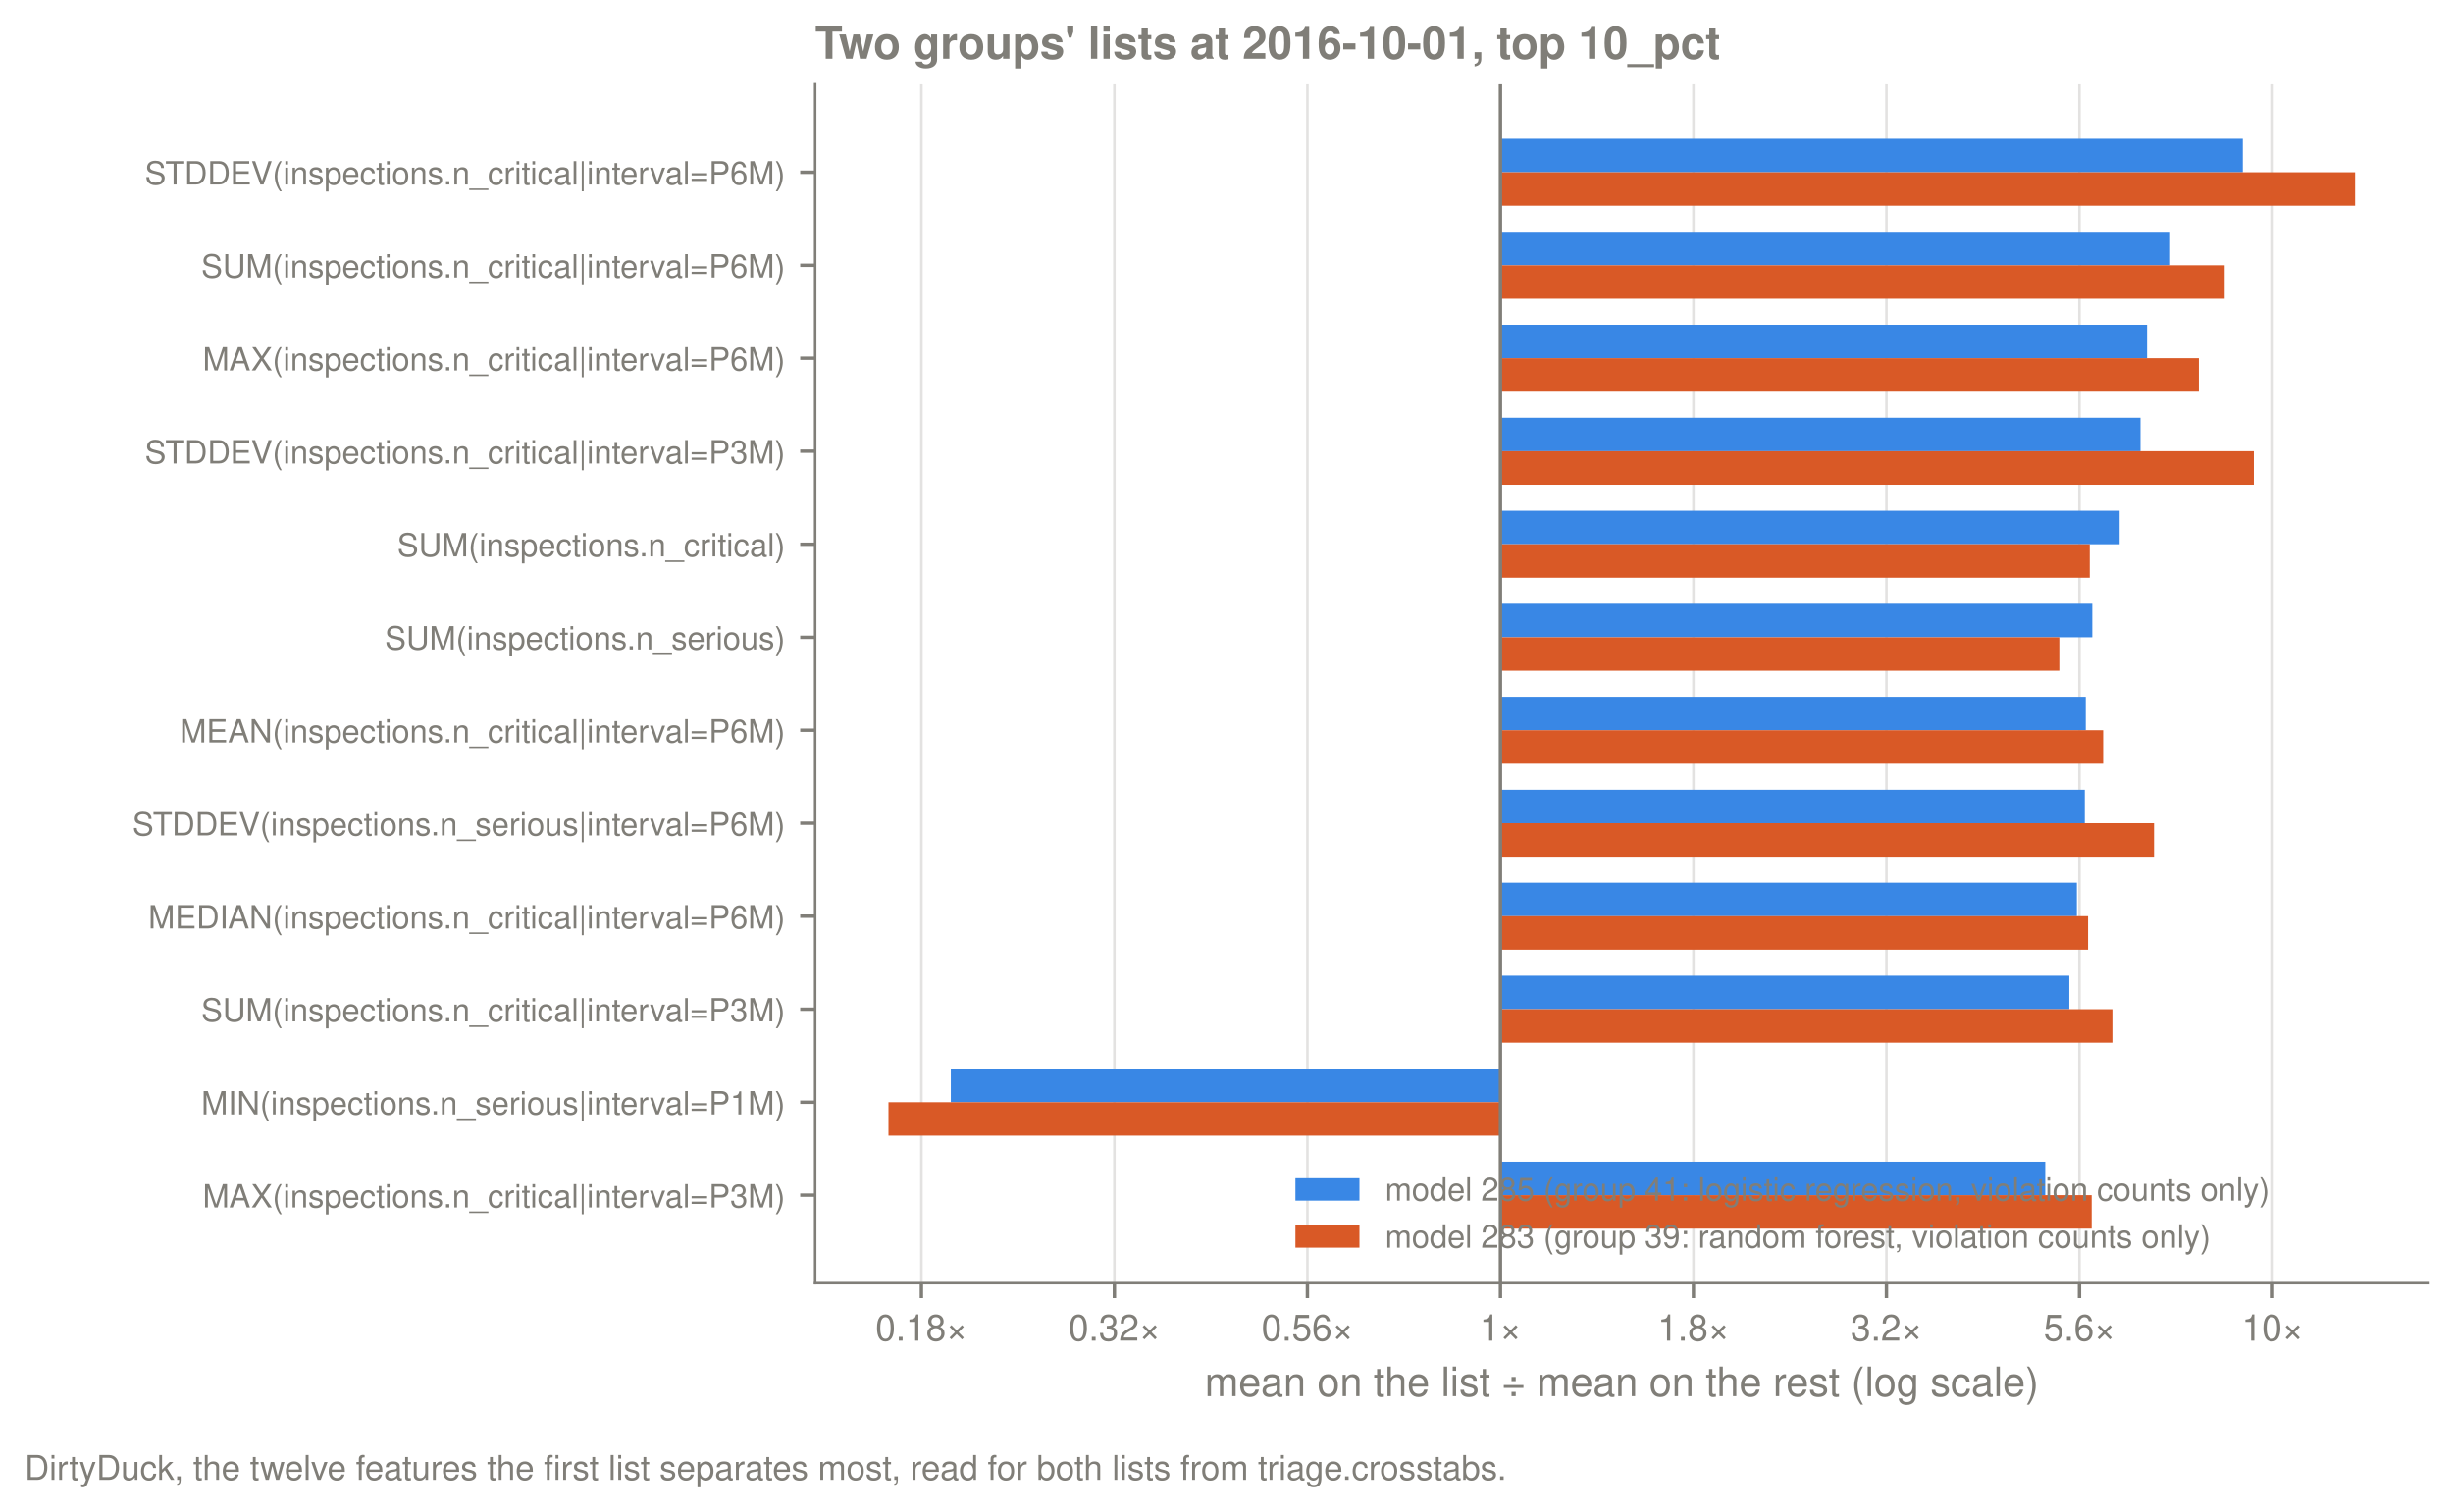
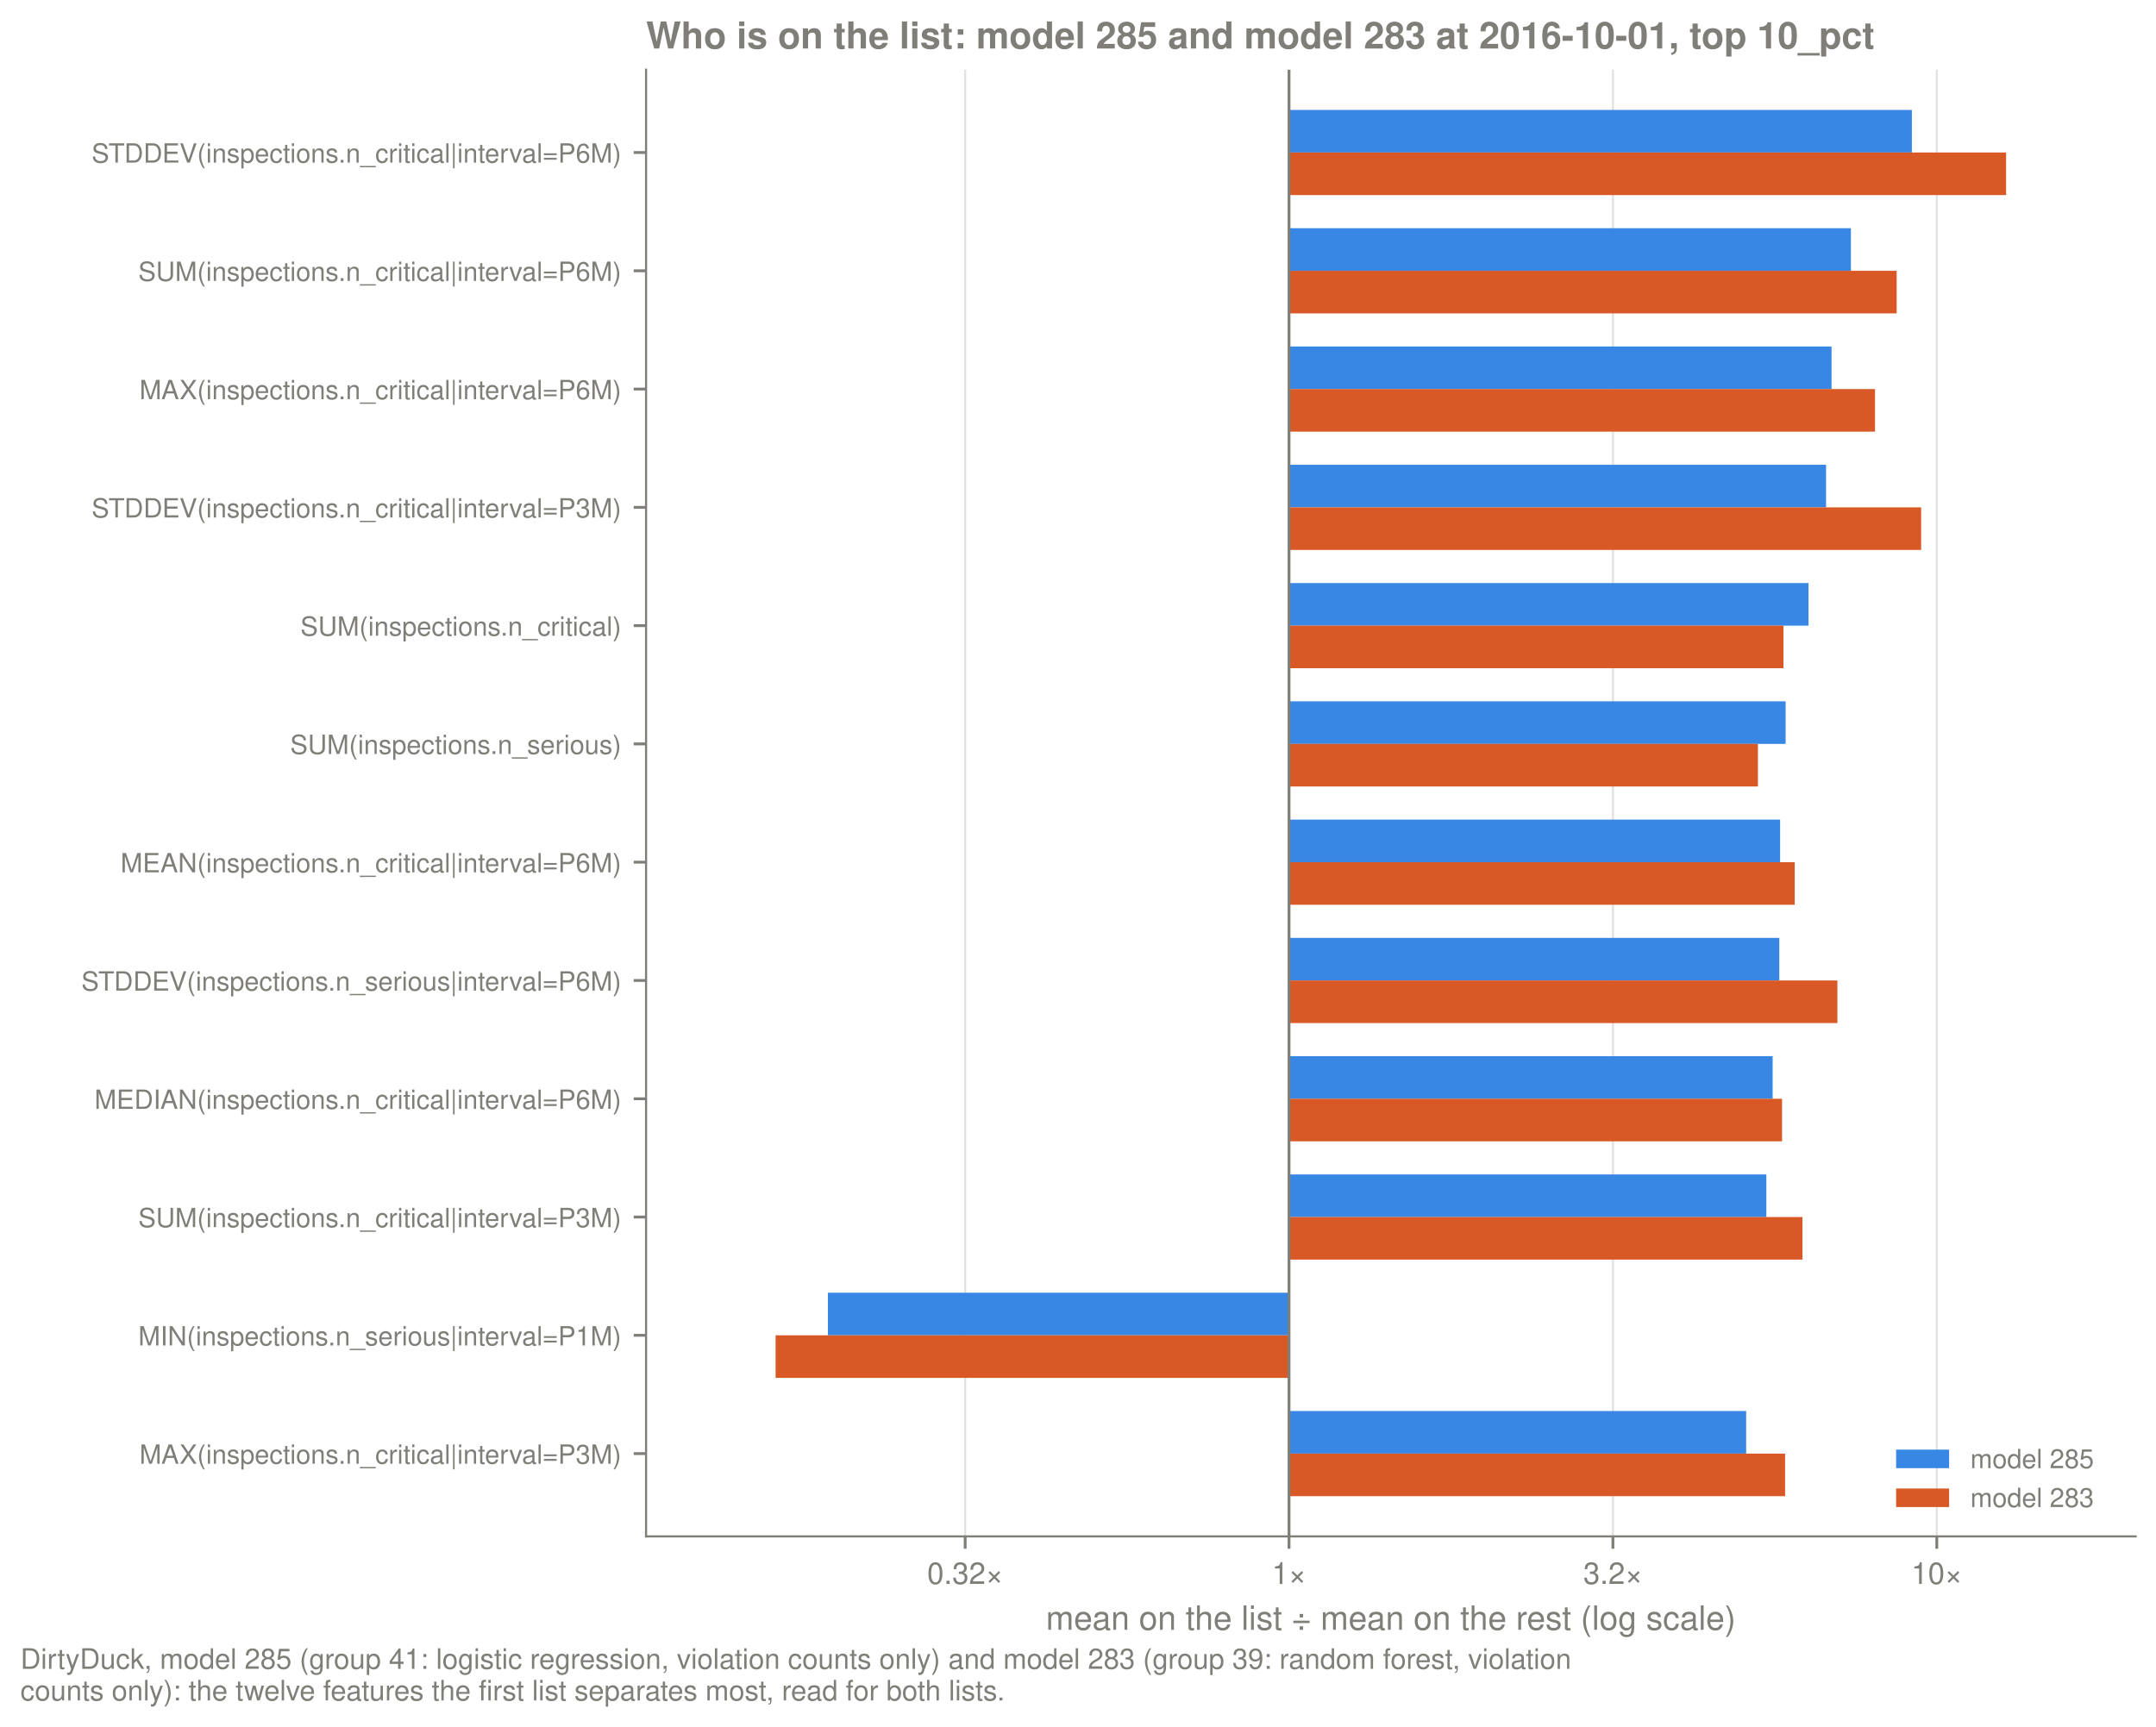
- <svg xmlns="http://www.w3.org/2000/svg" xmlns:xlink="http://www.w3.org/1999/xlink" width="574.38pt" height="353.941pt" viewBox="0 0 574.38 353.941" version="1.1">
+ <svg xmlns="http://www.w3.org/2000/svg" xmlns:xlink="http://www.w3.org/1999/xlink" width="610.32pt" height="488.901pt" viewBox="0 0 610.32 488.901" version="1.1">
  <defs>
    <style type="text/css">*{stroke-linejoin: round; stroke-linecap: butt}</style>
  </defs>
  <g id="figure_1">
    <g id="patch_1">
-       <path d="M 0 353.941  L 574.38 353.941  L 574.38 0  L 0 0  L 0 353.941  z " style="fill: none" />
+       <path d="M -0 488.901  L 610.32 488.901  L 610.32 0  L -0 0  L -0 488.901  z " style="fill: none" />
    </g>
    <g id="axes_1">
      <g id="patch_2">
-         <path d="M 190.87 300.458  L 568.62 300.458  L 568.62 19.738  L 190.87 19.738  L 190.87 300.458  z " style="fill: none" />
+         <path d="M 182.886 435.019  L 604.56 435.019  L 604.56 19.738  L 182.886 19.738  L 182.886 435.019  z " style="fill: none" />
      </g>
      <g id="matplotlib.axis_1">
        <g id="xtick_1">
          <g id="line2d_1">
-             <path d="M 215.747 300.458  L 215.747 19.738  " clip-path="url(#p8a68cd5168)" style="fill: none; stroke: #807e78; stroke-opacity: 0.22; stroke-width: 0.6; stroke-linecap: round" />
+             <path d="M 273.218 435.019  L 273.218 19.738  " clip-path="url(#p1751491391)" style="fill: none; stroke: #807e78; stroke-opacity: 0.22; stroke-width: 0.6; stroke-linecap: round" />
          </g>
          <g id="line2d_2">
            <defs>
-               <path id="mf71be8a03b" d="M 0 0  L 0 3.5  " style="stroke: #807e78; stroke-width: 0.8" />
+               <path id="m7ca76c869c" d="M 0 0  L 0 3.5  " style="stroke: #807e78; stroke-width: 0.8" />
            </defs>
            <g>
-               <use xlink:href="#mf71be8a03b" x="215.747" y="300.458" style="fill: #807e78; stroke: #807e78; stroke-width: 0.8" />
+               <use xlink:href="#m7ca76c869c" x="273.218" y="435.019" style="fill: #807e78; stroke: #807e78; stroke-width: 0.8" />
            </g>
          </g>
          <g id="text_1">
-             <text style="font-size: 8.5px; font-family: system-ui, -apple-system, 'Segoe UI', Helvetica, Arial, sans-serif; text-anchor: middle; fill: #807e78" x="215.747" y="313.917" transform="rotate(-0 215.7473 313.917)">0.18×</text>
+             <text style="font-size: 8.5px; font-family: system-ui, -apple-system, 'Segoe UI', Helvetica, Arial, sans-serif; text-anchor: middle; fill: #807e78" x="273.218" y="448.478" transform="rotate(-0 273.2176 448.4776)">0.32×</text>
          </g>
        </g>
        <g id="xtick_2">
          <g id="line2d_3">
-             <path d="M 260.941 300.458  L 260.941 19.738  " clip-path="url(#p8a68cd5168)" style="fill: none; stroke: #807e78; stroke-opacity: 0.22; stroke-width: 0.6; stroke-linecap: round" />
+             <path d="M 364.9 435.019  L 364.9 19.738  " clip-path="url(#p1751491391)" style="fill: none; stroke: #807e78; stroke-opacity: 0.22; stroke-width: 0.6; stroke-linecap: round" />
          </g>
          <g id="line2d_4">
            <g>
-               <use xlink:href="#mf71be8a03b" x="260.941" y="300.458" style="fill: #807e78; stroke: #807e78; stroke-width: 0.8" />
+               <use xlink:href="#m7ca76c869c" x="364.9" y="435.019" style="fill: #807e78; stroke: #807e78; stroke-width: 0.8" />
            </g>
          </g>
          <g id="text_2">
-             <text style="font-size: 8.5px; font-family: system-ui, -apple-system, 'Segoe UI', Helvetica, Arial, sans-serif; text-anchor: middle; fill: #807e78" x="260.941" y="313.917" transform="rotate(-0 260.9415 313.917)">0.32×</text>
+             <text style="font-size: 8.5px; font-family: system-ui, -apple-system, 'Segoe UI', Helvetica, Arial, sans-serif; text-anchor: middle; fill: #807e78" x="364.9" y="448.478" transform="rotate(-0 364.9005 448.4776)">1×</text>
          </g>
        </g>
        <g id="xtick_3">
          <g id="line2d_5">
-             <path d="M 306.136 300.458  L 306.136 19.738  " clip-path="url(#p8a68cd5168)" style="fill: none; stroke: #807e78; stroke-opacity: 0.22; stroke-width: 0.6; stroke-linecap: round" />
+             <path d="M 456.583 435.019  L 456.583 19.738  " clip-path="url(#p1751491391)" style="fill: none; stroke: #807e78; stroke-opacity: 0.22; stroke-width: 0.6; stroke-linecap: round" />
          </g>
          <g id="line2d_6">
            <g>
-               <use xlink:href="#mf71be8a03b" x="306.136" y="300.458" style="fill: #807e78; stroke: #807e78; stroke-width: 0.8" />
+               <use xlink:href="#m7ca76c869c" x="456.583" y="435.019" style="fill: #807e78; stroke: #807e78; stroke-width: 0.8" />
            </g>
          </g>
          <g id="text_3">
-             <text style="font-size: 8.5px; font-family: system-ui, -apple-system, 'Segoe UI', Helvetica, Arial, sans-serif; text-anchor: middle; fill: #807e78" x="306.136" y="313.917" transform="rotate(-0 306.1356 313.917)">0.56×</text>
+             <text style="font-size: 8.5px; font-family: system-ui, -apple-system, 'Segoe UI', Helvetica, Arial, sans-serif; text-anchor: middle; fill: #807e78" x="456.583" y="448.478" transform="rotate(-0 456.5834 448.4776)">3.2×</text>
          </g>
        </g>
        <g id="xtick_4">
          <g id="line2d_7">
-             <path d="M 351.33 300.458  L 351.33 19.738  " clip-path="url(#p8a68cd5168)" style="fill: none; stroke: #807e78; stroke-opacity: 0.22; stroke-width: 0.6; stroke-linecap: round" />
+             <path d="M 548.266 435.019  L 548.266 19.738  " clip-path="url(#p1751491391)" style="fill: none; stroke: #807e78; stroke-opacity: 0.22; stroke-width: 0.6; stroke-linecap: round" />
          </g>
          <g id="line2d_8">
            <g>
-               <use xlink:href="#mf71be8a03b" x="351.33" y="300.458" style="fill: #807e78; stroke: #807e78; stroke-width: 0.8" />
+               <use xlink:href="#m7ca76c869c" x="548.266" y="435.019" style="fill: #807e78; stroke: #807e78; stroke-width: 0.8" />
            </g>
          </g>
          <g id="text_4">
-             <text style="font-size: 8.5px; font-family: system-ui, -apple-system, 'Segoe UI', Helvetica, Arial, sans-serif; text-anchor: middle; fill: #807e78" x="351.33" y="313.917" transform="rotate(-0 351.3298 313.917)">1×</text>
-           </g>
-         </g>
-         <g id="xtick_5">
-           <g id="line2d_9">
-             <path d="M 396.524 300.458  L 396.524 19.738  " clip-path="url(#p8a68cd5168)" style="fill: none; stroke: #807e78; stroke-opacity: 0.22; stroke-width: 0.6; stroke-linecap: round" />
-           </g>
-           <g id="line2d_10">
-             <g>
-               <use xlink:href="#mf71be8a03b" x="396.524" y="300.458" style="fill: #807e78; stroke: #807e78; stroke-width: 0.8" />
-             </g>
-           </g>
-           <g id="text_5">
-             <text style="font-size: 8.5px; font-family: system-ui, -apple-system, 'Segoe UI', Helvetica, Arial, sans-serif; text-anchor: middle; fill: #807e78" x="396.524" y="313.917" transform="rotate(-0 396.524 313.917)">1.8×</text>
-           </g>
-         </g>
-         <g id="xtick_6">
-           <g id="line2d_11">
-             <path d="M 441.718 300.458  L 441.718 19.738  " clip-path="url(#p8a68cd5168)" style="fill: none; stroke: #807e78; stroke-opacity: 0.22; stroke-width: 0.6; stroke-linecap: round" />
-           </g>
-           <g id="line2d_12">
-             <g>
-               <use xlink:href="#mf71be8a03b" x="441.718" y="300.458" style="fill: #807e78; stroke: #807e78; stroke-width: 0.8" />
-             </g>
-           </g>
-           <g id="text_6">
-             <text style="font-size: 8.5px; font-family: system-ui, -apple-system, 'Segoe UI', Helvetica, Arial, sans-serif; text-anchor: middle; fill: #807e78" x="441.718" y="313.917" transform="rotate(-0 441.7181 313.917)">3.2×</text>
-           </g>
-         </g>
-         <g id="xtick_7">
-           <g id="line2d_13">
-             <path d="M 486.912 300.458  L 486.912 19.738  " clip-path="url(#p8a68cd5168)" style="fill: none; stroke: #807e78; stroke-opacity: 0.22; stroke-width: 0.6; stroke-linecap: round" />
-           </g>
-           <g id="line2d_14">
-             <g>
-               <use xlink:href="#mf71be8a03b" x="486.912" y="300.458" style="fill: #807e78; stroke: #807e78; stroke-width: 0.8" />
-             </g>
-           </g>
-           <g id="text_7">
-             <text style="font-size: 8.5px; font-family: system-ui, -apple-system, 'Segoe UI', Helvetica, Arial, sans-serif; text-anchor: middle; fill: #807e78" x="486.912" y="313.917" transform="rotate(-0 486.9123 313.917)">5.6×</text>
-           </g>
-         </g>
-         <g id="xtick_8">
-           <g id="line2d_15">
-             <path d="M 532.106 300.458  L 532.106 19.738  " clip-path="url(#p8a68cd5168)" style="fill: none; stroke: #807e78; stroke-opacity: 0.22; stroke-width: 0.6; stroke-linecap: round" />
-           </g>
-           <g id="line2d_16">
-             <g>
-               <use xlink:href="#mf71be8a03b" x="532.106" y="300.458" style="fill: #807e78; stroke: #807e78; stroke-width: 0.8" />
-             </g>
-           </g>
-           <g id="text_8">
-             <text style="font-size: 8.5px; font-family: system-ui, -apple-system, 'Segoe UI', Helvetica, Arial, sans-serif; text-anchor: middle; fill: #807e78" x="532.106" y="313.917" transform="rotate(-0 532.1064 313.917)">10×</text>
-           </g>
-         </g>
-         <g id="text_9">
-           <text style="font-size: 9.5px; font-family: system-ui, -apple-system, 'Segoe UI', Helvetica, Arial, sans-serif; text-anchor: middle; fill: #807e78" x="379.745" y="326.903" transform="rotate(-0 379.745 326.9033)">mean on the list ÷ mean on the rest (log scale)</text>
+             <text style="font-size: 8.5px; font-family: system-ui, -apple-system, 'Segoe UI', Helvetica, Arial, sans-serif; text-anchor: middle; fill: #807e78" x="548.266" y="448.478" transform="rotate(-0 548.2662 448.4776)">10×</text>
+           </g>
+         </g>
+         <g id="text_5">
+           <text style="font-size: 9.5px; font-family: system-ui, -apple-system, 'Segoe UI', Helvetica, Arial, sans-serif; text-anchor: middle; fill: #807e78" x="393.723" y="461.464" transform="rotate(-0 393.7227 461.4638)">mean on the list ÷ mean on the rest (log scale)</text>
        </g>
      </g>
      <g id="matplotlib.axis_2">
        <g id="ytick_1">
+           <g id="line2d_9">
+             <defs>
+               <path id="m4a74f7f7e6" d="M 0 0  L -3.5 0  " style="stroke: #807e78; stroke-width: 0.8" />
+             </defs>
+             <g>
+               <use xlink:href="#m4a74f7f7e6" x="182.886" y="43.182" style="fill: #807e78; stroke: #807e78; stroke-width: 0.8" />
+             </g>
+           </g>
+           <g id="text_6">
+             <text style="font-size: 7.5px; font-family: system-ui, -apple-system, 'Segoe UI', Helvetica, Arial, sans-serif; text-anchor: end; fill: #807e78" x="175.886" y="46.047" transform="rotate(-0 175.8858 46.04744)">STDDEV(inspections.n_critical|interval=P6M)</text>
+           </g>
+         </g>
+         <g id="ytick_2">
+           <g id="line2d_10">
+             <g>
+               <use xlink:href="#m4a74f7f7e6" x="182.886" y="76.672" style="fill: #807e78; stroke: #807e78; stroke-width: 0.8" />
+             </g>
+           </g>
+           <g id="text_7">
+             <text style="font-size: 7.5px; font-family: system-ui, -apple-system, 'Segoe UI', Helvetica, Arial, sans-serif; text-anchor: end; fill: #807e78" x="175.886" y="79.538" transform="rotate(-0 175.8858 79.5378)">SUM(inspections.n_critical|interval=P6M)</text>
+           </g>
+         </g>
+         <g id="ytick_3">
+           <g id="line2d_11">
+             <g>
+               <use xlink:href="#m4a74f7f7e6" x="182.886" y="110.162" style="fill: #807e78; stroke: #807e78; stroke-width: 0.8" />
+             </g>
+           </g>
+           <g id="text_8">
+             <text style="font-size: 7.5px; font-family: system-ui, -apple-system, 'Segoe UI', Helvetica, Arial, sans-serif; text-anchor: end; fill: #807e78" x="175.886" y="113.028" transform="rotate(-0 175.8858 113.0282)">MAX(inspections.n_critical|interval=P6M)</text>
+           </g>
+         </g>
+         <g id="ytick_4">
+           <g id="line2d_12">
+             <g>
+               <use xlink:href="#m4a74f7f7e6" x="182.886" y="143.653" style="fill: #807e78; stroke: #807e78; stroke-width: 0.8" />
+             </g>
+           </g>
+           <g id="text_9">
+             <text style="font-size: 7.5px; font-family: system-ui, -apple-system, 'Segoe UI', Helvetica, Arial, sans-serif; text-anchor: end; fill: #807e78" x="175.886" y="146.519" transform="rotate(-0 175.8858 146.5185)">STDDEV(inspections.n_critical|interval=P3M)</text>
+           </g>
+         </g>
+         <g id="ytick_5">
+           <g id="line2d_13">
+             <g>
+               <use xlink:href="#m4a74f7f7e6" x="182.886" y="177.143" style="fill: #807e78; stroke: #807e78; stroke-width: 0.8" />
+             </g>
+           </g>
+           <g id="text_10">
+             <text style="font-size: 7.5px; font-family: system-ui, -apple-system, 'Segoe UI', Helvetica, Arial, sans-serif; text-anchor: end; fill: #807e78" x="175.886" y="179.992" transform="rotate(-0 175.8858 179.9925)">SUM(inspections.n_critical)</text>
+           </g>
+         </g>
+         <g id="ytick_6">
+           <g id="line2d_14">
+             <g>
+               <use xlink:href="#m4a74f7f7e6" x="182.886" y="210.633" style="fill: #807e78; stroke: #807e78; stroke-width: 0.8" />
+             </g>
+           </g>
+           <g id="text_11">
+             <text style="font-size: 7.5px; font-family: system-ui, -apple-system, 'Segoe UI', Helvetica, Arial, sans-serif; text-anchor: end; fill: #807e78" x="175.886" y="213.483" transform="rotate(-0 175.8858 213.4829)">SUM(inspections.n_serious)</text>
+           </g>
+         </g>
+         <g id="ytick_7">
+           <g id="line2d_15">
+             <g>
+               <use xlink:href="#m4a74f7f7e6" x="182.886" y="244.124" style="fill: #807e78; stroke: #807e78; stroke-width: 0.8" />
+             </g>
+           </g>
+           <g id="text_12">
+             <text style="font-size: 7.5px; font-family: system-ui, -apple-system, 'Segoe UI', Helvetica, Arial, sans-serif; text-anchor: end; fill: #807e78" x="175.886" y="246.99" transform="rotate(-0 175.8858 246.9896)">MEAN(inspections.n_critical|interval=P6M)</text>
+           </g>
+         </g>
+         <g id="ytick_8">
+           <g id="line2d_16">
+             <g>
+               <use xlink:href="#m4a74f7f7e6" x="182.886" y="277.614" style="fill: #807e78; stroke: #807e78; stroke-width: 0.8" />
+             </g>
+           </g>
+           <g id="text_13">
+             <text style="font-size: 7.5px; font-family: system-ui, -apple-system, 'Segoe UI', Helvetica, Arial, sans-serif; text-anchor: end; fill: #807e78" x="175.886" y="280.48" transform="rotate(-0 175.8858 280.48)">STDDEV(inspections.n_serious|interval=P6M)</text>
+           </g>
+         </g>
+         <g id="ytick_9">
          <g id="line2d_17">
-             <defs>
-               <path id="m16d08b4e12" d="M 0 0  L -3.5 0  " style="stroke: #807e78; stroke-width: 0.8" />
-             </defs>
-             <g>
-               <use xlink:href="#m16d08b4e12" x="190.87" y="279.859" style="fill: #807e78; stroke: #807e78; stroke-width: 0.8" />
-             </g>
-           </g>
-           <g id="text_10">
-             <text style="font-size: 7.5px; font-family: system-ui, -apple-system, 'Segoe UI', Helvetica, Arial, sans-serif; text-anchor: end; fill: #807e78" x="183.87" y="282.725" transform="rotate(-0 183.87 282.7253)">MAX(inspections.n_critical|interval=P3M)</text>
-           </g>
-         </g>
-         <g id="ytick_2">
+             <g>
+               <use xlink:href="#m4a74f7f7e6" x="182.886" y="311.105" style="fill: #807e78; stroke: #807e78; stroke-width: 0.8" />
+             </g>
+           </g>
+           <g id="text_14">
+             <text style="font-size: 7.5px; font-family: system-ui, -apple-system, 'Segoe UI', Helvetica, Arial, sans-serif; text-anchor: end; fill: #807e78" x="175.886" y="313.97" transform="rotate(-0 175.8858 313.9704)">MEDIAN(inspections.n_critical|interval=P6M)</text>
+           </g>
+         </g>
+         <g id="ytick_10">
          <g id="line2d_18">
            <g>
-               <use xlink:href="#m16d08b4e12" x="190.87" y="258.085" style="fill: #807e78; stroke: #807e78; stroke-width: 0.8" />
-             </g>
-           </g>
-           <g id="text_11">
-             <text style="font-size: 7.5px; font-family: system-ui, -apple-system, 'Segoe UI', Helvetica, Arial, sans-serif; text-anchor: end; fill: #807e78" x="183.87" y="260.951" transform="rotate(-0 183.87 260.9505)">MIN(inspections.n_serious|interval=P1M)</text>
-           </g>
-         </g>
-         <g id="ytick_3">
+               <use xlink:href="#m4a74f7f7e6" x="182.886" y="344.595" style="fill: #807e78; stroke: #807e78; stroke-width: 0.8" />
+             </g>
+           </g>
+           <g id="text_15">
+             <text style="font-size: 7.5px; font-family: system-ui, -apple-system, 'Segoe UI', Helvetica, Arial, sans-serif; text-anchor: end; fill: #807e78" x="175.886" y="347.461" transform="rotate(-0 175.8858 347.4607)">SUM(inspections.n_critical|interval=P3M)</text>
+           </g>
+         </g>
+         <g id="ytick_11">
          <g id="line2d_19">
            <g>
-               <use xlink:href="#m16d08b4e12" x="190.87" y="236.31" style="fill: #807e78; stroke: #807e78; stroke-width: 0.8" />
-             </g>
-           </g>
-           <g id="text_12">
-             <text style="font-size: 7.5px; font-family: system-ui, -apple-system, 'Segoe UI', Helvetica, Arial, sans-serif; text-anchor: end; fill: #807e78" x="183.87" y="239.176" transform="rotate(-0 183.87 239.1758)">SUM(inspections.n_critical|interval=P3M)</text>
-           </g>
-         </g>
-         <g id="ytick_4">
+               <use xlink:href="#m4a74f7f7e6" x="182.886" y="378.085" style="fill: #807e78; stroke: #807e78; stroke-width: 0.8" />
+             </g>
+           </g>
+           <g id="text_16">
+             <text style="font-size: 7.5px; font-family: system-ui, -apple-system, 'Segoe UI', Helvetica, Arial, sans-serif; text-anchor: end; fill: #807e78" x="175.886" y="380.951" transform="rotate(-0 175.8858 380.9511)">MIN(inspections.n_serious|interval=P1M)</text>
+           </g>
+         </g>
+         <g id="ytick_12">
          <g id="line2d_20">
            <g>
-               <use xlink:href="#m16d08b4e12" x="190.87" y="214.535" style="fill: #807e78; stroke: #807e78; stroke-width: 0.8" />
-             </g>
-           </g>
-           <g id="text_13">
-             <text style="font-size: 7.5px; font-family: system-ui, -apple-system, 'Segoe UI', Helvetica, Arial, sans-serif; text-anchor: end; fill: #807e78" x="183.87" y="217.401" transform="rotate(-0 183.87 217.401)">MEDIAN(inspections.n_critical|interval=P6M)</text>
-           </g>
-         </g>
-         <g id="ytick_5">
-           <g id="line2d_21">
-             <g>
-               <use xlink:href="#m16d08b4e12" x="190.87" y="192.76" style="fill: #807e78; stroke: #807e78; stroke-width: 0.8" />
-             </g>
-           </g>
-           <g id="text_14">
-             <text style="font-size: 7.5px; font-family: system-ui, -apple-system, 'Segoe UI', Helvetica, Arial, sans-serif; text-anchor: end; fill: #807e78" x="183.87" y="195.626" transform="rotate(-0 183.87 195.6263)">STDDEV(inspections.n_serious|interval=P6M)</text>
-           </g>
-         </g>
-         <g id="ytick_6">
-           <g id="line2d_22">
-             <g>
-               <use xlink:href="#m16d08b4e12" x="190.87" y="170.986" style="fill: #807e78; stroke: #807e78; stroke-width: 0.8" />
-             </g>
-           </g>
-           <g id="text_15">
-             <text style="font-size: 7.5px; font-family: system-ui, -apple-system, 'Segoe UI', Helvetica, Arial, sans-serif; text-anchor: end; fill: #807e78" x="183.87" y="173.852" transform="rotate(-0 183.87 173.8516)">MEAN(inspections.n_critical|interval=P6M)</text>
-           </g>
-         </g>
-         <g id="ytick_7">
-           <g id="line2d_23">
-             <g>
-               <use xlink:href="#m16d08b4e12" x="190.87" y="149.211" style="fill: #807e78; stroke: #807e78; stroke-width: 0.8" />
-             </g>
-           </g>
-           <g id="text_16">
-             <text style="font-size: 7.5px; font-family: system-ui, -apple-system, 'Segoe UI', Helvetica, Arial, sans-serif; text-anchor: end; fill: #807e78" x="183.87" y="152.06" transform="rotate(-0 183.87 152.0604)">SUM(inspections.n_serious)</text>
-           </g>
-         </g>
-         <g id="ytick_8">
-           <g id="line2d_24">
-             <g>
-               <use xlink:href="#m16d08b4e12" x="190.87" y="127.436" style="fill: #807e78; stroke: #807e78; stroke-width: 0.8" />
+               <use xlink:href="#m4a74f7f7e6" x="182.886" y="411.576" style="fill: #807e78; stroke: #807e78; stroke-width: 0.8" />
            </g>
          </g>
          <g id="text_17">
-             <text style="font-size: 7.5px; font-family: system-ui, -apple-system, 'Segoe UI', Helvetica, Arial, sans-serif; text-anchor: end; fill: #807e78" x="183.87" y="130.286" transform="rotate(-0 183.87 130.2857)">SUM(inspections.n_critical)</text>
-           </g>
-         </g>
-         <g id="ytick_9">
-           <g id="line2d_25">
-             <g>
-               <use xlink:href="#m16d08b4e12" x="190.87" y="105.661" style="fill: #807e78; stroke: #807e78; stroke-width: 0.8" />
-             </g>
-           </g>
-           <g id="text_18">
-             <text style="font-size: 7.5px; font-family: system-ui, -apple-system, 'Segoe UI', Helvetica, Arial, sans-serif; text-anchor: end; fill: #807e78" x="183.87" y="108.527" transform="rotate(-0 183.87 108.5273)">STDDEV(inspections.n_critical|interval=P3M)</text>
-           </g>
-         </g>
-         <g id="ytick_10">
-           <g id="line2d_26">
-             <g>
-               <use xlink:href="#m16d08b4e12" x="190.87" y="83.887" style="fill: #807e78; stroke: #807e78; stroke-width: 0.8" />
-             </g>
-           </g>
-           <g id="text_19">
-             <text style="font-size: 7.5px; font-family: system-ui, -apple-system, 'Segoe UI', Helvetica, Arial, sans-serif; text-anchor: end; fill: #807e78" x="183.87" y="86.753" transform="rotate(-0 183.87 86.75258)">MAX(inspections.n_critical|interval=P6M)</text>
-           </g>
-         </g>
-         <g id="ytick_11">
-           <g id="line2d_27">
-             <g>
-               <use xlink:href="#m16d08b4e12" x="190.87" y="62.112" style="fill: #807e78; stroke: #807e78; stroke-width: 0.8" />
-             </g>
-           </g>
-           <g id="text_20">
-             <text style="font-size: 7.5px; font-family: system-ui, -apple-system, 'Segoe UI', Helvetica, Arial, sans-serif; text-anchor: end; fill: #807e78" x="183.87" y="64.978" transform="rotate(-0 183.87 64.97783)">SUM(inspections.n_critical|interval=P6M)</text>
-           </g>
-         </g>
-         <g id="ytick_12">
-           <g id="line2d_28">
-             <g>
-               <use xlink:href="#m16d08b4e12" x="190.87" y="40.337" style="fill: #807e78; stroke: #807e78; stroke-width: 0.8" />
-             </g>
-           </g>
-           <g id="text_21">
-             <text style="font-size: 7.5px; font-family: system-ui, -apple-system, 'Segoe UI', Helvetica, Arial, sans-serif; text-anchor: end; fill: #807e78" x="183.87" y="43.203" transform="rotate(-0 183.87 43.20309)">STDDEV(inspections.n_critical|interval=P6M)</text>
+             <text style="font-size: 7.5px; font-family: system-ui, -apple-system, 'Segoe UI', Helvetica, Arial, sans-serif; text-anchor: end; fill: #807e78" x="175.886" y="414.441" transform="rotate(-0 175.8858 414.4415)">MAX(inspections.n_critical|interval=P3M)</text>
          </g>
        </g>
      </g>
      <g id="patch_3">
-         <path d="M 351.33 279.859  L 478.903 279.859  L 478.903 272.021  L 351.33 272.021  z " clip-path="url(#p8a68cd5168)" style="fill: #3987e5" />
+         <path d="M 364.9 43.182  L 541.212 43.182  L 541.212 31.125  L 364.9 31.125  z " clip-path="url(#p1751491391)" style="fill: #3987e5" />
      </g>
      <g id="patch_4">
-         <path d="M 351.33 258.085  L 222.636 258.085  L 222.636 250.246  L 351.33 250.246  z " clip-path="url(#p8a68cd5168)" style="fill: #3987e5" />
+         <path d="M 364.9 76.672  L 523.954 76.672  L 523.954 64.615  L 364.9 64.615  z " clip-path="url(#p1751491391)" style="fill: #3987e5" />
      </g>
      <g id="patch_5">
-         <path d="M 351.33 236.31  L 484.539 236.31  L 484.539 228.471  L 351.33 228.471  z " clip-path="url(#p8a68cd5168)" style="fill: #3987e5" />
+         <path d="M 364.9 110.162  L 518.473 110.162  L 518.473 98.106  L 364.9 98.106  z " clip-path="url(#p1751491391)" style="fill: #3987e5" />
      </g>
      <g id="patch_6">
-         <path d="M 351.33 214.535  L 486.301 214.535  L 486.301 206.696  L 351.33 206.696  z " clip-path="url(#p8a68cd5168)" style="fill: #3987e5" />
+         <path d="M 364.9 143.653  L 516.915 143.653  L 516.915 131.596  L 364.9 131.596  z " clip-path="url(#p1751491391)" style="fill: #3987e5" />
      </g>
      <g id="patch_7">
-         <path d="M 351.33 192.76  L 488.155 192.76  L 488.155 184.922  L 351.33 184.922  z " clip-path="url(#p8a68cd5168)" style="fill: #3987e5" />
+         <path d="M 364.9 177.143  L 511.958 177.143  L 511.958 165.087  L 364.9 165.087  z " clip-path="url(#p1751491391)" style="fill: #3987e5" />
      </g>
      <g id="patch_8">
-         <path d="M 351.33 170.986  L 488.381 170.986  L 488.381 163.147  L 351.33 163.147  z " clip-path="url(#p8a68cd5168)" style="fill: #3987e5" />
+         <path d="M 364.9 210.633  L 505.472 210.633  L 505.472 198.577  L 364.9 198.577  z " clip-path="url(#p1751491391)" style="fill: #3987e5" />
      </g>
      <g id="patch_9">
-         <path d="M 351.33 149.211  L 489.916 149.211  L 489.916 141.372  L 351.33 141.372  z " clip-path="url(#p8a68cd5168)" style="fill: #3987e5" />
+         <path d="M 364.9 244.124  L 503.915 244.124  L 503.915 232.067  L 364.9 232.067  z " clip-path="url(#p1751491391)" style="fill: #3987e5" />
      </g>
      <g id="patch_10">
-         <path d="M 351.33 127.436  L 496.311 127.436  L 496.311 119.597  L 351.33 119.597  z " clip-path="url(#p8a68cd5168)" style="fill: #3987e5" />
+         <path d="M 364.9 277.614  L 503.686 277.614  L 503.686 265.558  L 364.9 265.558  z " clip-path="url(#p1751491391)" style="fill: #3987e5" />
      </g>
      <g id="patch_11">
-         <path d="M 351.33 105.661  L 501.198 105.661  L 501.198 97.823  L 351.33 97.823  z " clip-path="url(#p8a68cd5168)" style="fill: #3987e5" />
+         <path d="M 364.9 311.105  L 501.805 311.105  L 501.805 299.048  L 364.9 299.048  z " clip-path="url(#p1751491391)" style="fill: #3987e5" />
      </g>
      <g id="patch_12">
-         <path d="M 351.33 83.887  L 502.734 83.887  L 502.734 76.048  L 351.33 76.048  z " clip-path="url(#p8a68cd5168)" style="fill: #3987e5" />
+         <path d="M 364.9 344.595  L 500.018 344.595  L 500.018 332.538  L 364.9 332.538  z " clip-path="url(#p1751491391)" style="fill: #3987e5" />
      </g>
      <g id="patch_13">
-         <path d="M 351.33 62.112  L 508.137 62.112  L 508.137 54.273  L 351.33 54.273  z " clip-path="url(#p8a68cd5168)" style="fill: #3987e5" />
+         <path d="M 364.9 378.085  L 234.364 378.085  L 234.364 366.029  L 364.9 366.029  z " clip-path="url(#p1751491391)" style="fill: #3987e5" />
      </g>
      <g id="patch_14">
-         <path d="M 351.33 40.337  L 525.151 40.337  L 525.151 32.498  L 351.33 32.498  z " clip-path="url(#p8a68cd5168)" style="fill: #3987e5" />
+         <path d="M 364.9 411.576  L 494.301 411.576  L 494.301 399.519  L 364.9 399.519  z " clip-path="url(#p1751491391)" style="fill: #3987e5" />
      </g>
      <g id="patch_15">
-         <path d="M 351.33 287.698  L 489.771 287.698  L 489.771 279.859  L 351.33 279.859  z " clip-path="url(#p8a68cd5168)" style="fill: #d95926" />
+         <path d="M 364.9 55.238  L 567.886 55.238  L 567.886 43.182  L 364.9 43.182  z " clip-path="url(#p1751491391)" style="fill: #d95926" />
      </g>
      <g id="patch_16">
-         <path d="M 351.33 265.924  L 208.04 265.924  L 208.04 258.085  L 351.33 258.085  z " clip-path="url(#p8a68cd5168)" style="fill: #d95926" />
+         <path d="M 364.9 88.729  L 536.905 88.729  L 536.905 76.672  L 364.9 76.672  z " clip-path="url(#p1751491391)" style="fill: #d95926" />
      </g>
      <g id="patch_17">
-         <path d="M 351.33 244.149  L 494.62 244.149  L 494.62 236.31  L 351.33 236.31  z " clip-path="url(#p8a68cd5168)" style="fill: #d95926" />
+         <path d="M 364.9 122.219  L 530.778 122.219  L 530.778 110.162  L 364.9 110.162  z " clip-path="url(#p1751491391)" style="fill: #d95926" />
      </g>
      <g id="patch_18">
-         <path d="M 351.33 222.374  L 488.923 222.374  L 488.923 214.535  L 351.33 214.535  z " clip-path="url(#p8a68cd5168)" style="fill: #d95926" />
+         <path d="M 364.9 155.709  L 543.834 155.709  L 543.834 143.653  L 364.9 143.653  z " clip-path="url(#p1751491391)" style="fill: #d95926" />
      </g>
      <g id="patch_19">
-         <path d="M 351.33 200.599  L 504.367 200.599  L 504.367 192.76  L 351.33 192.76  z " clip-path="url(#p8a68cd5168)" style="fill: #d95926" />
+         <path d="M 364.9 189.2  L 504.868 189.2  L 504.868 177.143  L 364.9 177.143  z " clip-path="url(#p1751491391)" style="fill: #d95926" />
      </g>
      <g id="patch_20">
-         <path d="M 351.33 178.825  L 492.46 178.825  L 492.46 170.986  L 351.33 170.986  z " clip-path="url(#p8a68cd5168)" style="fill: #d95926" />
+         <path d="M 364.9 222.69  L 497.642 222.69  L 497.642 210.633  L 364.9 210.633  z " clip-path="url(#p1751491391)" style="fill: #d95926" />
      </g>
      <g id="patch_21">
-         <path d="M 351.33 157.05  L 482.197 157.05  L 482.197 149.211  L 351.33 149.211  z " clip-path="url(#p8a68cd5168)" style="fill: #d95926" />
+         <path d="M 364.9 256.18  L 508.051 256.18  L 508.051 244.124  L 364.9 244.124  z " clip-path="url(#p1751491391)" style="fill: #d95926" />
      </g>
      <g id="patch_22">
-         <path d="M 351.33 135.275  L 489.321 135.275  L 489.321 127.436  L 351.33 127.436  z " clip-path="url(#p8a68cd5168)" style="fill: #d95926" />
+         <path d="M 364.9 289.671  L 520.129 289.671  L 520.129 277.614  L 364.9 277.614  z " clip-path="url(#p1751491391)" style="fill: #d95926" />
      </g>
      <g id="patch_23">
-         <path d="M 351.33 113.5  L 527.737 113.5  L 527.737 105.661  L 351.33 105.661  z " clip-path="url(#p8a68cd5168)" style="fill: #d95926" />
+         <path d="M 364.9 323.161  L 504.464 323.161  L 504.464 311.105  L 364.9 311.105  z " clip-path="url(#p1751491391)" style="fill: #d95926" />
      </g>
      <g id="patch_24">
-         <path d="M 351.33 91.726  L 514.865 91.726  L 514.865 83.887  L 351.33 83.887  z " clip-path="url(#p8a68cd5168)" style="fill: #d95926" />
+         <path d="M 364.9 356.651  L 510.242 356.651  L 510.242 344.595  L 364.9 344.595  z " clip-path="url(#p1751491391)" style="fill: #d95926" />
      </g>
      <g id="patch_25">
-         <path d="M 351.33 69.951  L 520.906 69.951  L 520.906 62.112  L 351.33 62.112  z " clip-path="url(#p8a68cd5168)" style="fill: #d95926" />
+         <path d="M 364.9 390.142  L 219.559 390.142  L 219.559 378.085  L 364.9 378.085  z " clip-path="url(#p1751491391)" style="fill: #d95926" />
      </g>
      <g id="patch_26">
-         <path d="M 351.33 48.176  L 551.45 48.176  L 551.45 40.337  L 351.33 40.337  z " clip-path="url(#p8a68cd5168)" style="fill: #d95926" />
-       </g>
-       <g id="line2d_29">
-         <path d="M 351.33 300.458  L 351.33 19.738  " clip-path="url(#p8a68cd5168)" style="fill: none; stroke: #807e78; stroke-width: 0.8; stroke-linecap: round" />
+         <path d="M 364.9 423.632  L 505.324 423.632  L 505.324 411.576  L 364.9 411.576  z " clip-path="url(#p1751491391)" style="fill: #d95926" />
+       </g>
+       <g id="line2d_21">
+         <path d="M 364.9 435.019  L 364.9 19.738  " clip-path="url(#p1751491391)" style="fill: none; stroke: #807e78; stroke-width: 0.8; stroke-linecap: round" />
      </g>
      <g id="patch_27">
-         <path d="M 190.87 300.458  L 190.87 19.738  " style="fill: none; stroke: #807e78; stroke-width: 0.6; stroke-linejoin: miter; stroke-linecap: square" />
+         <path d="M 182.886 435.019  L 182.886 19.738  " style="fill: none; stroke: #807e78; stroke-width: 0.6; stroke-linejoin: miter; stroke-linecap: square" />
      </g>
      <g id="patch_28">
-         <path d="M 190.87 300.458  L 568.62 300.458  " style="fill: none; stroke: #807e78; stroke-width: 0.6; stroke-linejoin: miter; stroke-linecap: square" />
-       </g>
-       <g id="text_22">
-         <text style="font-weight: 700; font-size: 10.5px; font-family: system-ui, -apple-system, 'Segoe UI', Helvetica, Arial, sans-serif; text-anchor: start; fill: #807e78" x="190.87" y="13.738" transform="rotate(-0 190.87 13.73836)">Two groups' lists at 2016-10-01, top 10_pct</text>
+         <path d="M 182.886 435.019  L 604.56 435.019  " style="fill: none; stroke: #807e78; stroke-width: 0.6; stroke-linejoin: miter; stroke-linecap: square" />
+       </g>
+       <g id="text_18">
+         <text style="font-weight: 700; font-size: 10.5px; font-family: system-ui, -apple-system, 'Segoe UI', Helvetica, Arial, sans-serif; text-anchor: start; fill: #807e78" x="182.886" y="13.738" transform="rotate(-0 182.8858 13.73836)">Who is on the list: model 285 and model 283 at 2016-10-01, top 10_pct</text>
      </g>
      <g id="legend_1">
        <g id="patch_29">
-           <path d="M 303.325 281.14  L 318.325 281.14  L 318.325 275.89  L 303.325 275.89  z " style="fill: #3987e5" />
-         </g>
-         <g id="text_23">
-           <text style="font-size: 7.5px; font-family: system-ui, -apple-system, 'Segoe UI', Helvetica, Arial, sans-serif; text-anchor: start; fill: #807e78" x="324.325" y="281.14" transform="rotate(-0 324.3251 281.14)">model 285 (group 41: logistic regression, violation counts only)</text>
+           <path d="M 536.756 415.701  L 551.756 415.701  L 551.756 410.451  L 536.756 410.451  z " style="fill: #3987e5" />
+         </g>
+         <g id="text_19">
+           <text style="font-size: 7.5px; font-family: system-ui, -apple-system, 'Segoe UI', Helvetica, Arial, sans-serif; text-anchor: start; fill: #807e78" x="557.756" y="415.701" transform="rotate(-0 557.756 415.7005)">model 285</text>
        </g>
        <g id="patch_30">
-           <path d="M 303.325 292.149  L 318.325 292.149  L 318.325 286.899  L 303.325 286.899  z " style="fill: #d95926" />
-         </g>
-         <g id="text_24">
-           <text style="font-size: 7.5px; font-family: system-ui, -apple-system, 'Segoe UI', Helvetica, Arial, sans-serif; text-anchor: start; fill: #807e78" x="324.325" y="292.149" transform="rotate(-0 324.3251 292.1486)">model 283 (group 39: random forest, violation counts only)</text>
+           <path d="M 536.756 426.709  L 551.756 426.709  L 551.756 421.459  L 536.756 421.459  z " style="fill: #d95926" />
+         </g>
+         <g id="text_20">
+           <text style="font-size: 7.5px; font-family: system-ui, -apple-system, 'Segoe UI', Helvetica, Arial, sans-serif; text-anchor: start; fill: #807e78" x="557.756" y="426.709" transform="rotate(-0 557.756 426.7091)">model 283</text>
        </g>
      </g>
    </g>
-     <g id="text_25">
-       <text style="font-size: 8px; font-family: system-ui, -apple-system, 'Segoe UI', Helvetica, Arial, sans-serif; text-anchor: start; fill: #807e78" x="5.76" y="346.517" transform="rotate(-0 5.76 346.5171)">DirtyDuck, the twelve features the first list separates most, read for both lists from triage.crosstabs.</text>
+     <g id="text_21">
+       <text style="font-size: 8px; font-family: system-ui, -apple-system, 'Segoe UI', Helvetica, Arial, sans-serif; fill: #807e78" transform="translate(5.78376 472.5185)">DirtyDuck, model 285 (group 41: logistic regression, violation counts only) and model 283 (group 39: random forest, violation</text>
+       <text style="font-size: 8px; font-family: system-ui, -apple-system, 'Segoe UI', Helvetica, Arial, sans-serif; fill: #807e78" transform="translate(5.78376 481.4768)">counts only): the twelve features the first list separates most, read for both lists.</text>
    </g>
  </g>
  <defs>
-     <clipPath id="p8a68cd5168">
-       <rect x="190.87" y="19.738" width="377.75" height="280.72" />
+     <clipPath id="p1751491391">
+       <rect x="182.886" y="19.738" width="421.674" height="415.281" />
    </clipPath>
  </defs>
</svg>
